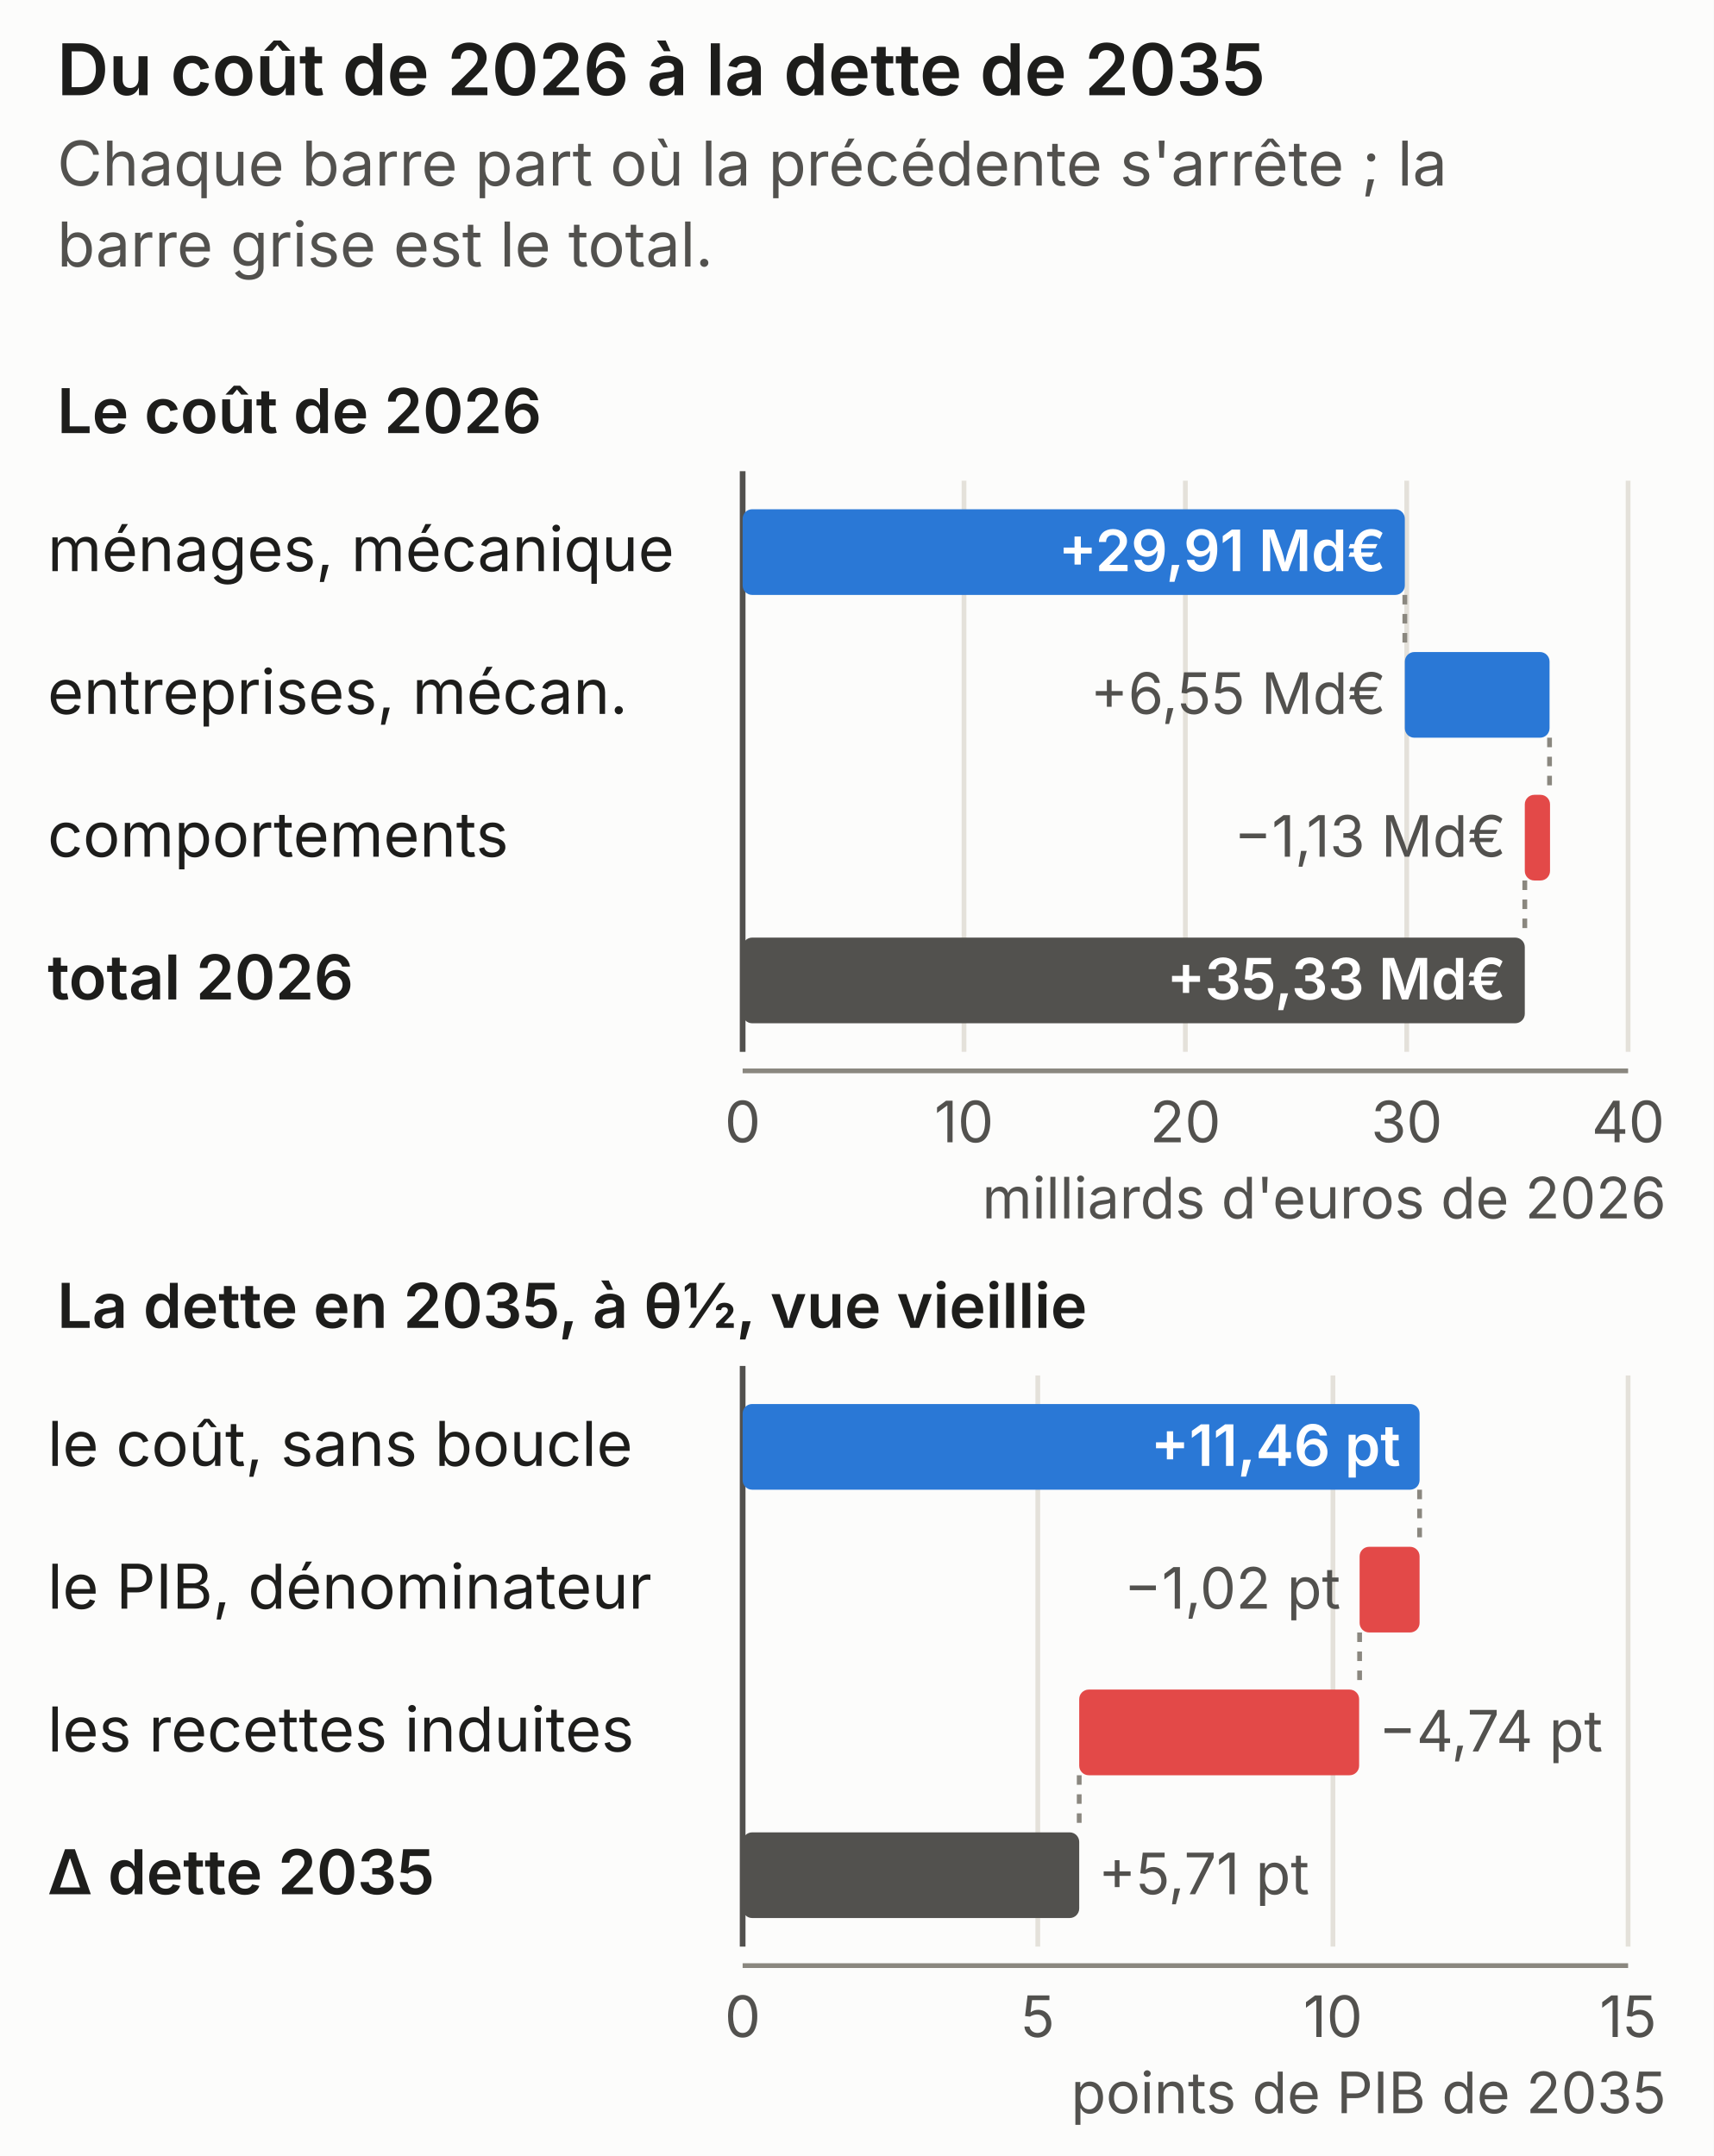
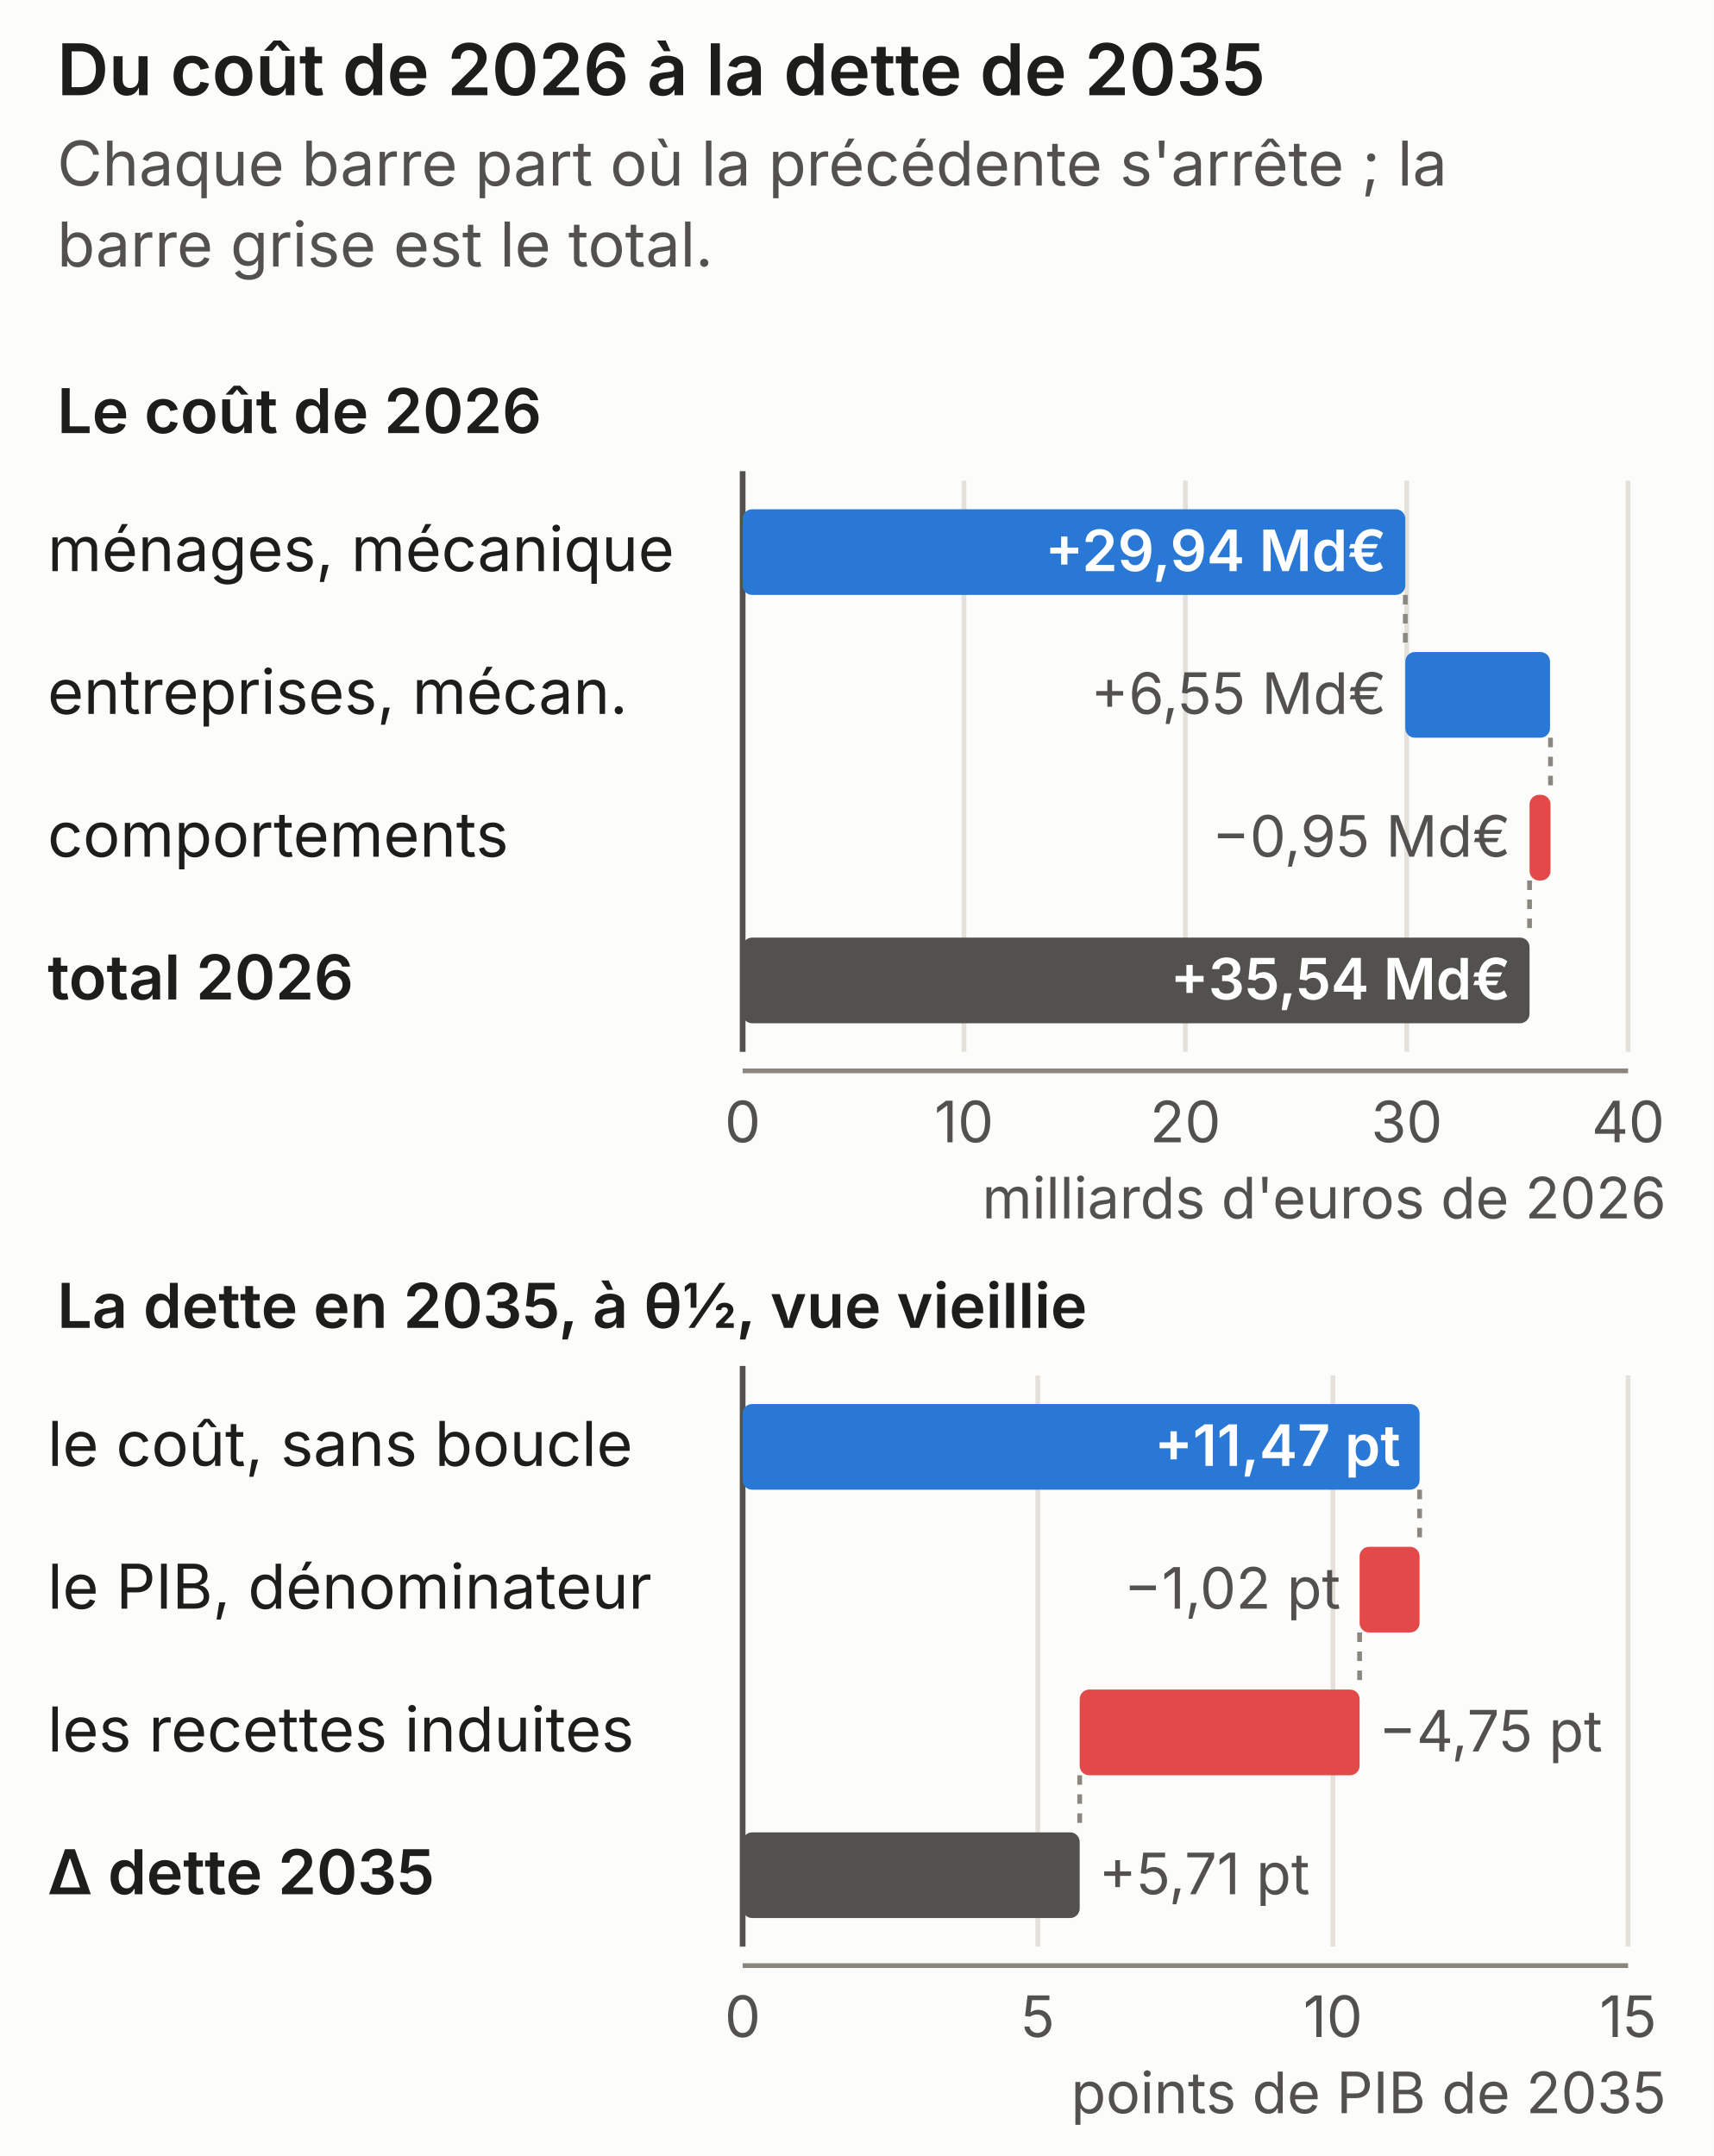
<svg xmlns="http://www.w3.org/2000/svg" viewBox="0 0 360 453" width="360" height="453" role="img" aria-labelledby="pres2027_lisnard_programme-cascade-t pres2027_lisnard_programme-cascade-d" font-size="13">
  <style>.g-fond{fill:#fcfcfb}.g-encre{fill:#1d1d1b}.g-doux{fill:#52514e}
.g-axe{stroke:#8a877f}.g-grille{stroke:#e4e1da}.g-zero{stroke:#52514e}
.g-s1{stroke:#2a78d6}.g-s2{stroke:#eb6834}.g-s3{stroke:#1baf7a}.g-s4{stroke:#6250d6}
.g-f1{fill:#2a78d6}.g-f2{fill:#eb6834}.g-f3{fill:#1baf7a}.g-f4{fill:#6250d6}
.g-bande{fill:#2a78d6;fill-opacity:.16}.g-plus{fill:#2a78d6}.g-moins{fill:#e34948}
.g-total{fill:#52514e}.g-lien{stroke:#8a877f}.g-sur{fill:#ffffff}
@media (prefers-color-scheme: dark){
.g-fond{fill:#1a1a19}.g-encre{fill:#ece9e2}.g-doux{fill:#c3c2b7}
.g-axe{stroke:#8f8b80}.g-grille{stroke:#33322f}.g-zero{stroke:#c3c2b7}
.g-s1{stroke:#3987e5}.g-s2{stroke:#d95926}.g-s3{stroke:#199e70}.g-s4{stroke:#9085e9}
.g-f1{fill:#3987e5}.g-f2{fill:#d95926}.g-f3{fill:#199e70}.g-f4{fill:#9085e9}
.g-bande{fill:#3987e5;fill-opacity:.24}.g-plus{fill:#3987e5}.g-moins{fill:#e66767}
.g-total{fill:#6b6862}.g-lien{stroke:#8f8b80}}
text{font-family:system-ui,-apple-system,"Segoe UI",sans-serif}</style>
  <rect class="g-fond" fill="#fcfcfb" x="0" y="0" width="360" height="453" />
  <text class="g-encre" fill="#1d1d1b" x="12" y="20" text-anchor="start" font-size="15" font-weight="600">Du coût de 2026 à la dette de 2035</text>
  <text class="g-doux" fill="#52514e" x="12" y="39" text-anchor="start">Chaque barre part où la précédente s'arrête ; la</text>
  <text class="g-doux" fill="#52514e" x="12" y="56" text-anchor="start">barre grise est le total.</text>
  <text class="g-encre" fill="#1d1d1b" x="12" y="91" text-anchor="start" font-weight="600">Le coût de 2026</text>
  <line class="g-grille" stroke="#e4e1da" stroke-width="1" x1="156" y1="101" x2="156" y2="221" />
  <line class="g-grille" stroke="#e4e1da" stroke-width="1" x1="202.5" y1="101" x2="202.5" y2="221" />
  <line class="g-grille" stroke="#e4e1da" stroke-width="1" x1="249" y1="101" x2="249" y2="221" />
  <line class="g-grille" stroke="#e4e1da" stroke-width="1" x1="295.5" y1="101" x2="295.5" y2="221" />
  <line class="g-grille" stroke="#e4e1da" stroke-width="1" x1="342" y1="101" x2="342" y2="221" />
  <line class="g-zero" stroke="#52514e" stroke-width="1.2" x1="156" y1="99" x2="156" y2="221" />
-   <rect class="g-plus" fill="#2a78d6" x="156" y="107" width="139.1" height="18" rx="2" />
-   <line class="g-lien" stroke="#8a877f" stroke-width="1" stroke-dasharray="2 2" x1="295.1" y1="125" x2="295.1" y2="137" />
+   <rect class="g-plus" fill="#2a78d6" x="156" y="107" width="139.2" height="18" rx="2" />
+   <line class="g-lien" stroke="#8a877f" stroke-width="1" stroke-dasharray="2 2" x1="295.2" y1="125" x2="295.2" y2="137" />
  <text class="g-encre" fill="#1d1d1b" x="10" y="120" text-anchor="start">ménages, mécanique</text>
-   <text class="g-sur" fill="#ffffff" x="291.1" y="120" text-anchor="end" font-size="12" font-weight="600">+29,91 Md€</text>
-   <rect class="g-plus" fill="#2a78d6" x="295.1" y="137" width="30.4" height="18" rx="2" />
-   <line class="g-lien" stroke="#8a877f" stroke-width="1" stroke-dasharray="2 2" x1="325.5" y1="155" x2="325.5" y2="167" />
+   <text class="g-sur" fill="#ffffff" x="291.2" y="120" text-anchor="end" font-size="12" font-weight="600">+29,94 Md€</text>
+   <rect class="g-plus" fill="#2a78d6" x="295.2" y="137" width="30.4" height="18" rx="2" />
+   <line class="g-lien" stroke="#8a877f" stroke-width="1" stroke-dasharray="2 2" x1="325.7" y1="155" x2="325.7" y2="167" />
  <text class="g-encre" fill="#1d1d1b" x="10" y="150" text-anchor="start">entreprises, mécan.</text>
-   <text class="g-doux" fill="#52514e" x="291.1" y="150" text-anchor="end" font-size="12">+6,55 Md€</text>
-   <rect class="g-moins" fill="#e34948" x="320.3" y="167" width="5.3" height="18" rx="2" />
-   <line class="g-lien" stroke="#8a877f" stroke-width="1" stroke-dasharray="2 2" x1="320.3" y1="185" x2="320.3" y2="197" />
+   <text class="g-doux" fill="#52514e" x="291.2" y="150" text-anchor="end" font-size="12">+6,55 Md€</text>
+   <rect class="g-moins" fill="#e34948" x="321.3" y="167" width="4.4" height="18" rx="2" />
+   <line class="g-lien" stroke="#8a877f" stroke-width="1" stroke-dasharray="2 2" x1="321.3" y1="185" x2="321.3" y2="197" />
  <text class="g-encre" fill="#1d1d1b" x="10" y="180" text-anchor="start">comportements</text>
-   <text class="g-doux" fill="#52514e" x="316.3" y="180" text-anchor="end" font-size="12">−1,13 Md€</text>
-   <rect class="g-total" fill="#52514e" x="156" y="197" width="164.3" height="18" rx="2" />
+   <text class="g-doux" fill="#52514e" x="317.3" y="180" text-anchor="end" font-size="12">−0,95 Md€</text>
+   <rect class="g-total" fill="#52514e" x="156" y="197" width="165.3" height="18" rx="2" />
  <text class="g-encre" fill="#1d1d1b" x="10" y="210" text-anchor="start" font-weight="600">total 2026</text>
-   <text class="g-sur" fill="#ffffff" x="316.3" y="210" text-anchor="end" font-size="12" font-weight="600">+35,33 Md€</text>
+   <text class="g-sur" fill="#ffffff" x="317.3" y="210" text-anchor="end" font-size="12" font-weight="600">+35,54 Md€</text>
  <line class="g-axe" stroke="#8a877f" stroke-width="1" x1="156" y1="225" x2="342" y2="225" />
  <text class="g-doux" fill="#52514e" x="156" y="240" text-anchor="middle" font-size="12">0</text>
  <text class="g-doux" fill="#52514e" x="202.5" y="240" text-anchor="middle" font-size="12">10</text>
  <text class="g-doux" fill="#52514e" x="249" y="240" text-anchor="middle" font-size="12">20</text>
  <text class="g-doux" fill="#52514e" x="295.5" y="240" text-anchor="middle" font-size="12">30</text>
  <text class="g-doux" fill="#52514e" x="342" y="240" text-anchor="middle" font-size="12">40</text>
  <text class="g-doux" fill="#52514e" x="350" y="256" text-anchor="end" font-size="12">milliards d'euros de 2026</text>
  <text class="g-encre" fill="#1d1d1b" x="12" y="279" text-anchor="start" font-weight="600">La dette en 2035, à θ½, vue vieillie</text>
  <line class="g-grille" stroke="#e4e1da" stroke-width="1" x1="156" y1="289" x2="156" y2="409" />
  <line class="g-grille" stroke="#e4e1da" stroke-width="1" x1="218" y1="289" x2="218" y2="409" />
  <line class="g-grille" stroke="#e4e1da" stroke-width="1" x1="280" y1="289" x2="280" y2="409" />
  <line class="g-grille" stroke="#e4e1da" stroke-width="1" x1="342" y1="289" x2="342" y2="409" />
  <line class="g-zero" stroke="#52514e" stroke-width="1.2" x1="156" y1="287" x2="156" y2="409" />
  <rect class="g-plus" fill="#2a78d6" x="156" y="295" width="142.2" height="18" rx="2" />
  <line class="g-lien" stroke="#8a877f" stroke-width="1" stroke-dasharray="2 2" x1="298.2" y1="313" x2="298.2" y2="325" />
  <text class="g-encre" fill="#1d1d1b" x="10" y="308" text-anchor="start">le coût, sans boucle</text>
-   <text class="g-sur" fill="#ffffff" x="294.2" y="308" text-anchor="end" font-size="12" font-weight="600">+11,46 pt</text>
+   <text class="g-sur" fill="#ffffff" x="294.2" y="308" text-anchor="end" font-size="12" font-weight="600">+11,47 pt</text>
  <rect class="g-moins" fill="#e34948" x="285.6" y="325" width="12.6" height="18" rx="2" />
  <line class="g-lien" stroke="#8a877f" stroke-width="1" stroke-dasharray="2 2" x1="285.6" y1="343" x2="285.6" y2="355" />
  <text class="g-encre" fill="#1d1d1b" x="10" y="338" text-anchor="start">le PIB, dénominateur</text>
  <text class="g-doux" fill="#52514e" x="281.6" y="338" text-anchor="end" font-size="12">−1,02 pt</text>
-   <rect class="g-moins" fill="#e34948" x="226.7" y="355" width="58.8" height="18" rx="2" />
-   <line class="g-lien" stroke="#8a877f" stroke-width="1" stroke-dasharray="2 2" x1="226.7" y1="373" x2="226.7" y2="385" />
+   <rect class="g-moins" fill="#e34948" x="226.8" y="355" width="58.8" height="18" rx="2" />
+   <line class="g-lien" stroke="#8a877f" stroke-width="1" stroke-dasharray="2 2" x1="226.8" y1="373" x2="226.8" y2="385" />
  <text class="g-encre" fill="#1d1d1b" x="10" y="368" text-anchor="start">les recettes induites</text>
-   <text class="g-doux" fill="#52514e" x="289.6" y="368" text-anchor="start" font-size="12">−4,74 pt</text>
-   <rect class="g-total" fill="#52514e" x="156" y="385" width="70.7" height="18" rx="2" />
+   <text class="g-doux" fill="#52514e" x="289.6" y="368" text-anchor="start" font-size="12">−4,75 pt</text>
+   <rect class="g-total" fill="#52514e" x="156" y="385" width="70.8" height="18" rx="2" />
  <text class="g-encre" fill="#1d1d1b" x="10" y="398" text-anchor="start" font-weight="600">Δ dette 2035</text>
-   <text class="g-doux" fill="#52514e" x="230.7" y="398" text-anchor="start" font-size="12">+5,71 pt</text>
+   <text class="g-doux" fill="#52514e" x="230.8" y="398" text-anchor="start" font-size="12">+5,71 pt</text>
  <line class="g-axe" stroke="#8a877f" stroke-width="1" x1="156" y1="413" x2="342" y2="413" />
  <text class="g-doux" fill="#52514e" x="156" y="428" text-anchor="middle" font-size="12">0</text>
  <text class="g-doux" fill="#52514e" x="218" y="428" text-anchor="middle" font-size="12">5</text>
  <text class="g-doux" fill="#52514e" x="280" y="428" text-anchor="middle" font-size="12">10</text>
  <text class="g-doux" fill="#52514e" x="342" y="428" text-anchor="middle" font-size="12">15</text>
  <text class="g-doux" fill="#52514e" x="350" y="444" text-anchor="end" font-size="12">points de PIB de 2035</text>
</svg>
